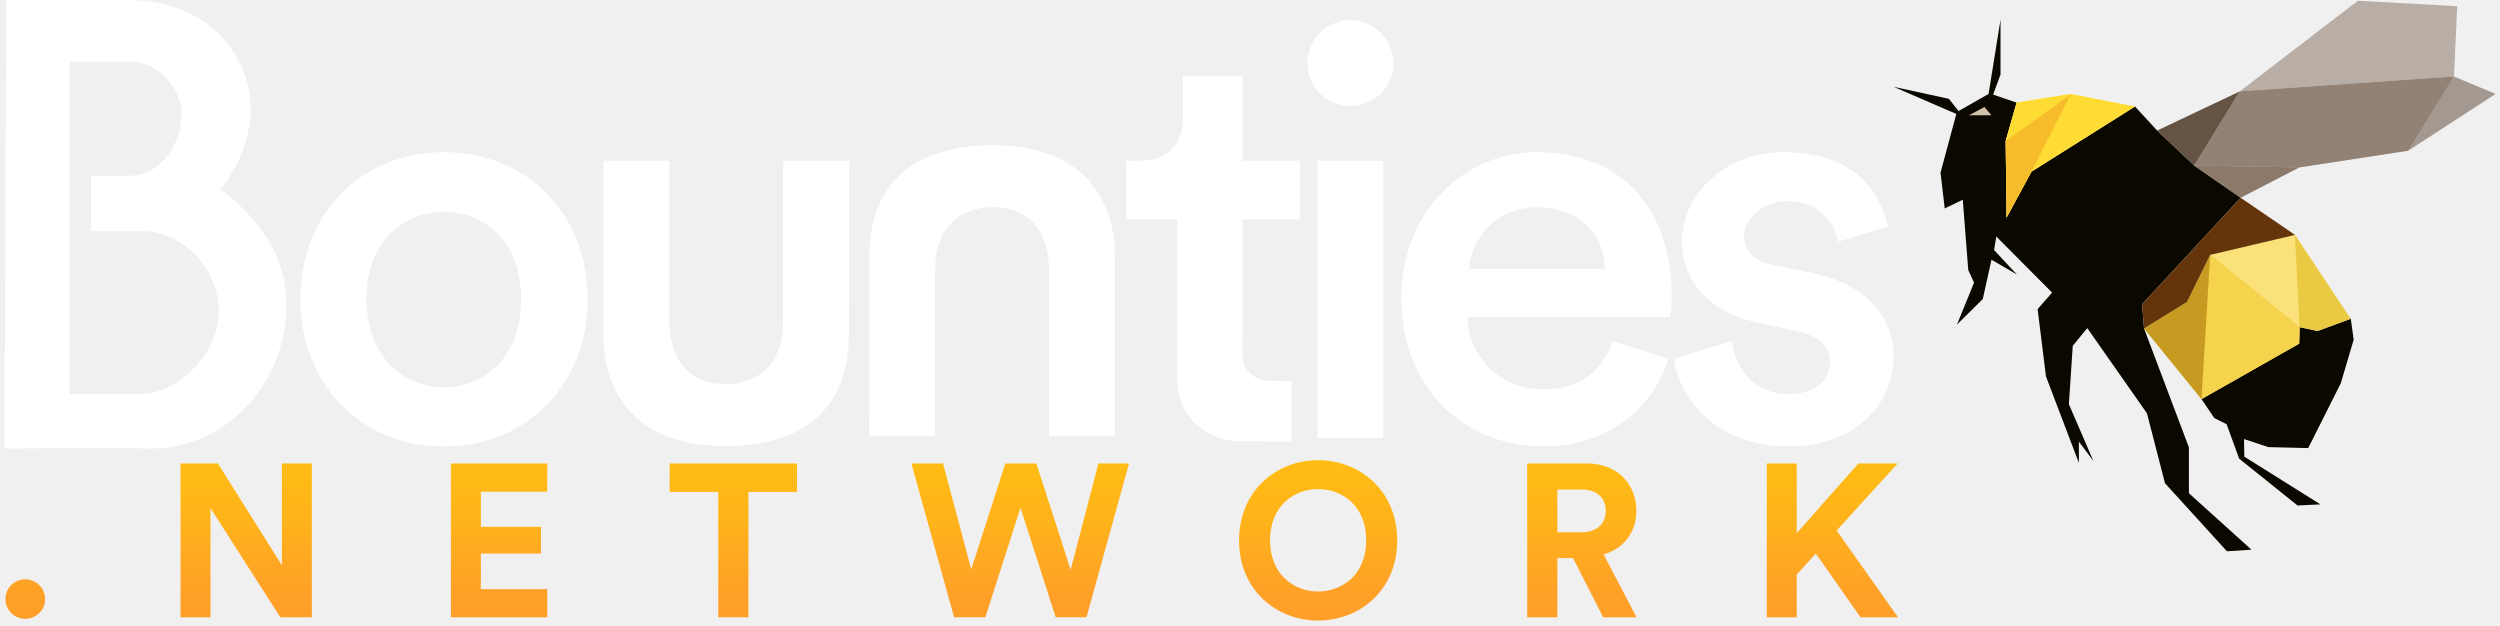
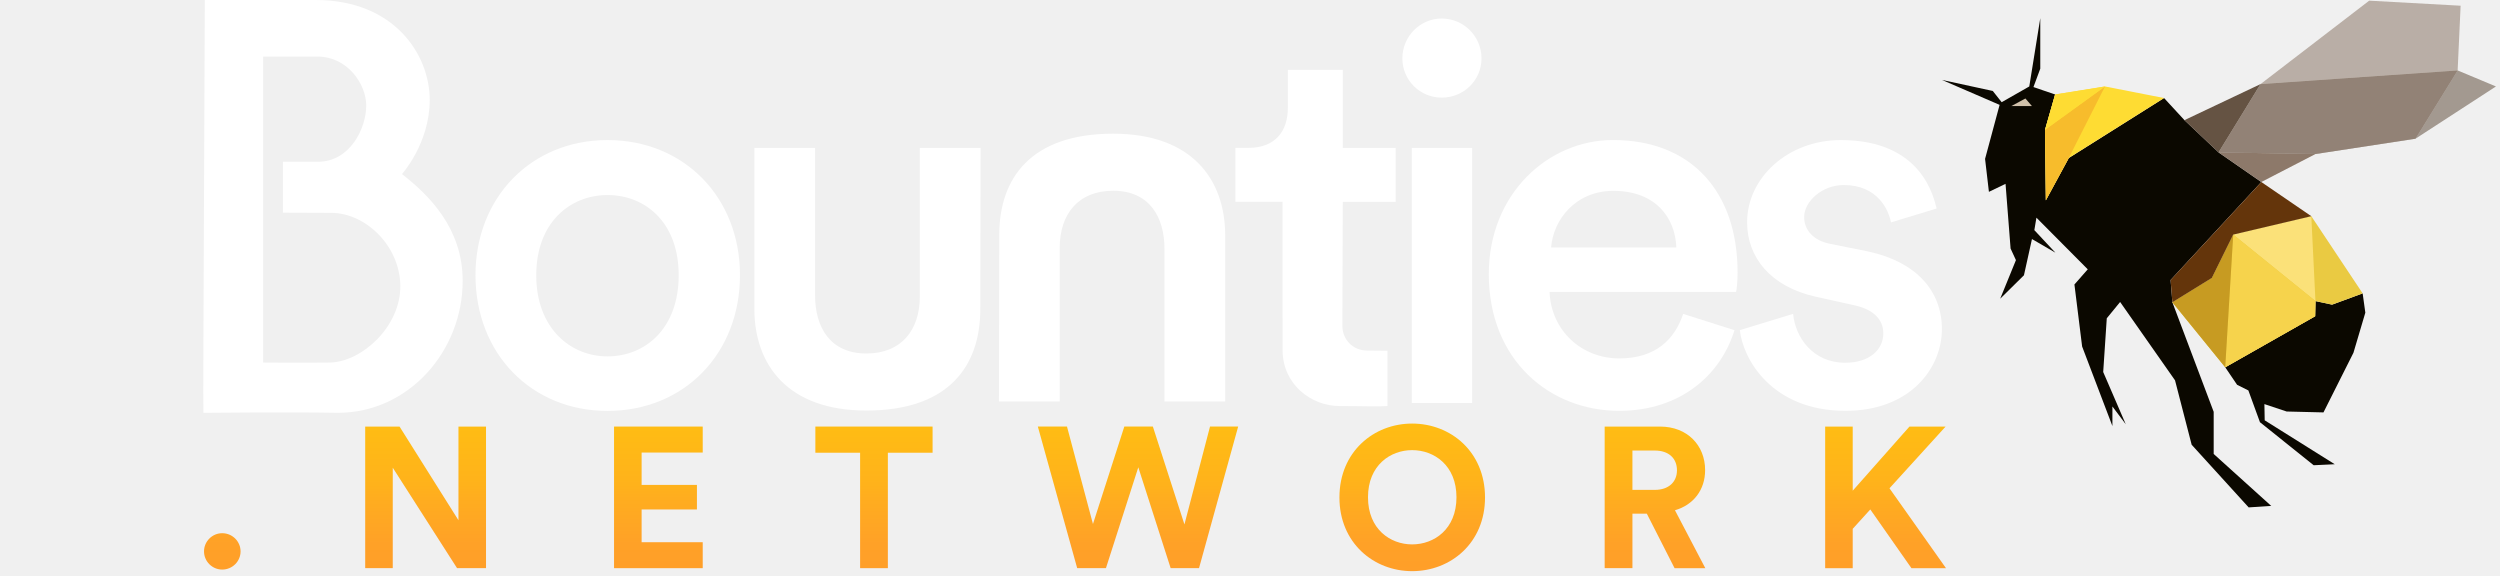
- <svg xmlns="http://www.w3.org/2000/svg" version="1.1" id="Layer_1" x="0px" y="0px" width="566.5px" height="141.699px" viewBox="66.5 0 566.5 141.699" enable-background="new 66.5 0 566.5 141.699" xml:space="preserve">
+ <svg xmlns="http://www.w3.org/2000/svg" version="1.1" id="Layer_1" x="0px" y="0px" width="615.5px" height="141.699px" viewBox="17.5 0 615.5 141.699" enable-background="new 17.5 0 615.5 141.699" xml:space="preserve">
  <path fill="#FFFFFF" d="M199.681,67.754c0,19.339-13.794,33.414-32.622,33.414c-18.693,0-32.494-14.053-32.494-33.414  c0-19.218,13.784-33.271,32.494-33.271C185.884,34.483,199.681,48.538,199.681,67.754z M184.596,67.754  c0-13.022-8.253-19.733-17.535-19.733c-9.156,0-17.538,6.711-17.538,19.733c0,13.025,8.382,19.988,17.538,19.988  C176.34,87.742,184.596,80.906,184.596,67.754z" />
  <path fill="#FFFFFF" d="M230.798,101.078c-19.259,0-27.573-11.146-27.573-25.072v-39.59h14.944v36.297  c0,7.736,3.616,14.318,12.64,14.318c8.641,0,13.152-5.803,13.152-14.051V36.415h14.96l-0.072,39.694  C258.853,90.115,251.074,101.078,230.798,101.078z" />
  <path fill="#FFFFFF" d="M348.092,36.415h13.025v13.282h-13.025l-0.099,30.593c0,3,2.299,6.022,6.154,6.022  c2.744,0,1.5,0,4.952,0.045V99.97c-2.326,0.179-6.321,0-11.732,0c-7.145,0-14.094-5.411-14.094-13.786l-0.019-36.499H321.65V36.402  h3.235c6.705,0,9.68-4.253,9.68-9.798v-9.406h13.532L348.092,36.415L348.092,36.415z" />
  <path fill="#FFFFFF" d="M372.443,4.56c5.401,0,9.805,4.388,9.805,9.804c0,5.415-4.399,9.671-9.805,9.671  c-5.302,0-9.681-4.248-9.681-9.671C362.769,8.945,367.153,4.56,372.443,4.56z M365.093,99.223V36.415h14.843v62.808H365.093  L365.093,99.223z" />
  <path fill="#FFFFFF" d="M444.526,81.294c-3.349,10.957-13.28,19.854-28.371,19.854c-17.022,0-32.112-12.373-32.112-33.662  c0-19.851,14.688-33.012,30.562-33.012c19.348,0,30.689,12.77,30.689,32.621c0,2.453-0.256,4.507-0.386,4.774h-45.912  c0.403,9.545,7.88,16.373,17.167,16.373c9.033,0,13.674-4.777,15.737-10.959L444.526,81.294z M430.213,60.918  c-0.26-7.355-5.16-13.932-15.479-13.932c-9.412,0-14.849,7.223-15.349,13.932H430.213z" />
  <path fill="#FFFFFF" d="M483.062,54.754c-0.592-3.058-3.263-9.199-11.646-9.199c-5.287,0-9.731,4.016-9.731,7.888  c0,3.348,2.453,5.802,6.315,6.571l9.537,1.925c11.862,2.58,18.061,9.797,18.061,19.083c0,9.545-7.726,20.123-23.729,20.123  c-18.179,0-25.253-12.765-26.021-19.863l13.119-4.01c0.509,5.67,4.789,12.035,12.795,12.035c6.19,0,9.41-3.353,9.41-7.224  c0-3.354-2.318-5.935-7.351-6.972l-9.286-2.062c-11.095-2.457-16.897-9.683-16.897-18.31c0-10.977,10.045-20.256,23.07-20.256  c20.205,0,22.896,14.385,23.592,16.848" />
  <path fill="#FFFFFF" d="M291.571,32.914c19.258,0,27.571,11.146,27.571,25.071v40.858h-14.949V61.278  c0-7.733-3.612-14.315-12.631-14.315c-8.641,0-13.16,5.803-13.16,14.05v37.826h-14.959l0.078-40.967  C263.508,43.88,271.293,32.914,291.571,32.914z" />
  <path fill="#FFFFFF" d="M95.194,0.001c19.454,0,28.105,13.523,28.105,24.6c0,10.694-6.832,18.25-6.832,18.25  c6.469,5.075,14.944,13.185,14.944,26.3c0,17.144-13.16,32.486-30.774,32.486c-11.556-0.226-33.054,0-33.054,0  C67.506,94.357,67.537,97.859,67.926,0L95.194,0.001L95.194,0.001z M92.237,39.826h3.529c7.932,0,11.901-8.243,11.901-13.857  c0-5.146-4.505-12.041-12.035-12.041H82.285v25.897v0.344V52.32c0,0,0,32.768,0,36.941c0-0.006,9.095,0.087,16.511,0  c7.906-0.227,17.4-8.963,17.264-18.952c-0.132-9.827-8.59-17.903-17.019-17.903l-11.89-0.045V39.826H92.237L92.237,39.826z" />
  <path fill="#FFFFFF" d="M483.062,54.754" />
  <g>
    <polygon fill="#0B0800" points="518.867,53.591 531.508,66.308 528.223,70.036 530.119,85.307 537.574,104.895 537.574,100.074    540.864,104.458 535.309,91.593 536.188,78.365 539.474,74.348 552.994,93.643 557.089,109.501 571.121,124.921 576.676,124.557    562.508,111.766 562.508,101.391 552.338,74.421 551.899,68.938 574.231,44.812 563.712,37.523 555.308,29.58 550.29,24.137    526.832,38.9 521.189,49.303 520.985,31.957 523.47,23.26 518.136,21.433 519.815,16.9 519.815,4.478 517.11,21.286    510.312,25.161 508.119,22.394 495.591,19.673 509.803,25.818 506.223,39.12 507.171,47.232 511.265,45.26 512.506,61.191    513.823,64.042 509.949,73.542 515.796,67.769 517.77,58.852 523.543,62.214 518.354,56.66  " />
    <polygon fill="#0B0800" points="565.348,90.425 568.27,94.736 571.048,96.126 573.899,103.945 587.126,114.542 592.315,114.296    575.068,103.482 574.996,99.488 580.477,101.314 589.538,101.535 596.921,86.845 599.844,76.979 599.185,72.229 591.657,75.003    587.565,74.126 587.492,77.855  " />
    <polygon fill="#FEDC33" points="535.747,21.286 550.29,24.137 526.832,38.9 521.189,49.303 520.985,31.957 523.47,23.26  " />
    <polygon fill="#F7BC2C" points="521.189,49.303 526.832,38.9 535.747,21.286 520.985,31.957  " />
    <polygon fill="#FEDC33" points="520.985,31.957 535.747,21.286 523.47,23.26  " />
    <polygon fill="#EACA42" points="586.542,53.226 599.185,72.229 591.657,75.003 587.565,74.126 587.492,77.855 565.348,90.425    552.338,74.421 562.059,68.427 567.32,57.757  " />
    <polygon fill="#FBE179" points="586.542,53.226 587.565,74.126 567.32,57.757  " />
    <polygon fill="#F6D34C" points="567.32,57.757 565.348,90.425 587.492,77.855 587.565,74.126  " />
    <polygon fill="#C79B22" points="567.32,57.757 565.348,90.425 552.338,74.421 562.059,68.427  " />
    <polygon fill="#64350B" points="586.542,53.226 567.32,57.757 562.059,68.427 552.338,74.421 551.899,68.938 574.231,44.812  " />
    <polygon opacity="0.9" fill="#554130" enable-background="new    " points="574.041,20.703 555.308,29.58 563.712,37.523  " />
    <polygon opacity="0.9" fill="#826C5B" enable-background="new    " points="587.565,37.923 563.712,37.523 574.231,44.812  " />
    <polygon opacity="0.5" fill="#554130" enable-background="new    " points="587.565,37.923 563.712,37.523 574.041,20.703    622.572,17.341 612.194,34.15  " />
    <polygon opacity="0.5" fill="#554130" enable-background="new    " points="612.194,34.15 622.572,17.341 632,21.286  " />
    <polygon opacity="0.5" fill="#826C5B" enable-background="new    " points="574.041,20.703 600.794,0.165 623.304,1.407    622.572,17.341  " />
    <polygon opacity="0.5" fill="#826C5B" enable-background="new    " points="587.565,37.923 563.712,37.523 574.041,20.703    622.572,17.341 612.194,34.15  " />
    <polygon fill="#D2C2AB" points="516.16,24.247 517.77,26.12 512.668,26.12  " />
  </g>
  <g>
    <linearGradient id="SVGID_1_" gradientUnits="userSpaceOnUse" x1="-143.771" y1="1294.046" x2="-143.771" y2="1337.328" gradientTransform="matrix(1 0 0 1 216 -1191.46)">
      <stop offset="0" style="stop-color:#FFBE12" />
      <stop offset="0.388" style="stop-color:#FFB21B" />
      <stop offset="0.463" style="stop-color:#FFAD1F" />
      <stop offset="0.724" style="stop-color:#FFA127" />
      <stop offset="0.984" style="stop-color:#FF9D2A" />
    </linearGradient>
    <path fill="url(#SVGID_1_)" d="M72.205,131.275c2.506,0,4.523,2.02,4.523,4.479c0,2.455-2.018,4.475-4.523,4.475   c-2.46,0-4.475-2.02-4.475-4.475C67.73,133.294,69.744,131.275,72.205,131.275z" />
    <linearGradient id="SVGID_2_" gradientUnits="userSpaceOnUse" x1="-93.716" y1="1294.055" x2="-93.716" y2="1337.324" gradientTransform="matrix(1 0 0 1 216 -1191.46)">
      <stop offset="0" style="stop-color:#FFBE12" />
      <stop offset="0.388" style="stop-color:#FFB21B" />
      <stop offset="0.463" style="stop-color:#FFAD1F" />
      <stop offset="0.724" style="stop-color:#FFA127" />
      <stop offset="0.984" style="stop-color:#FF9D2A" />
    </linearGradient>
    <path fill="url(#SVGID_2_)" d="M130.028,139.882l-15.832-24.733v24.733h-6.785v-34.86h8.456l14.505,23.062v-23.062h6.785v34.86   H130.028z" />
    <linearGradient id="SVGID_3_" gradientUnits="userSpaceOnUse" x1="-36.406" y1="1294.055" x2="-36.406" y2="1337.327" gradientTransform="matrix(1 0 0 1 216 -1191.46)">
      <stop offset="0" style="stop-color:#FFBE12" />
      <stop offset="0.388" style="stop-color:#FFB21B" />
      <stop offset="0.463" style="stop-color:#FFAD1F" />
      <stop offset="0.724" style="stop-color:#FFA127" />
      <stop offset="0.984" style="stop-color:#FF9D2A" />
    </linearGradient>
    <path fill="url(#SVGID_3_)" d="M168.678,139.882v-34.86h21.832v6.395h-15.045v7.965h13.619v6.049h-13.619v8.062h15.045v6.393   h-21.832V139.882z" />
    <linearGradient id="SVGID_4_" gradientUnits="userSpaceOnUse" x1="16.672" y1="1294.055" x2="16.672" y2="1337.323" gradientTransform="matrix(1 0 0 1 216 -1191.46)">
      <stop offset="0" style="stop-color:#FFBE12" />
      <stop offset="0.388" style="stop-color:#FFB21B" />
      <stop offset="0.463" style="stop-color:#FFAD1F" />
      <stop offset="0.724" style="stop-color:#FFA127" />
      <stop offset="0.984" style="stop-color:#FF9D2A" />
    </linearGradient>
    <path fill="url(#SVGID_4_)" d="M236.091,111.462v28.42h-6.834v-28.42h-11.016v-6.44h28.862v6.44H236.091L236.091,111.462z" />
    <linearGradient id="SVGID_5_" gradientUnits="userSpaceOnUse" x1="81.676" y1="1294.058" x2="81.676" y2="1337.324" gradientTransform="matrix(1 0 0 1 216 -1191.46)">
      <stop offset="0" style="stop-color:#FFBE12" />
      <stop offset="0.388" style="stop-color:#FFB21B" />
      <stop offset="0.463" style="stop-color:#FFAD1F" />
      <stop offset="0.724" style="stop-color:#FFA127" />
      <stop offset="0.984" style="stop-color:#FF9D2A" />
    </linearGradient>
    <path fill="url(#SVGID_5_)" d="M315.405,105.021h6.932l-9.638,34.858h-6.984l-7.966-24.83l-7.967,24.83h-7.078l-9.688-34.858h7.178   l6.393,23.994l7.72-23.994h7.03l7.771,24.092L315.405,105.021z" />
    <linearGradient id="SVGID_6_" gradientUnits="userSpaceOnUse" x1="149.19" y1="1294.054" x2="149.19" y2="1337.325" gradientTransform="matrix(1 0 0 1 216 -1191.46)">
      <stop offset="0" style="stop-color:#FFBE12" />
      <stop offset="0.388" style="stop-color:#FFB21B" />
      <stop offset="0.463" style="stop-color:#FFAD1F" />
      <stop offset="0.724" style="stop-color:#FFA127" />
      <stop offset="0.984" style="stop-color:#FF9D2A" />
    </linearGradient>
    <path fill="url(#SVGID_6_)" d="M365.166,104.281c9.491,0,17.947,6.934,17.947,18.193c0,11.209-8.456,18.145-17.947,18.145   c-9.438,0-17.898-6.936-17.898-18.145C347.268,111.214,355.728,104.281,365.166,104.281z M365.166,134.031   c5.41,0,10.917-3.738,10.917-11.605c0-7.865-5.506-11.604-10.917-11.604c-5.359,0-10.866,3.736-10.866,11.604   C354.3,130.294,359.807,134.031,365.166,134.031z" />
    <linearGradient id="SVGID_7_" gradientUnits="userSpaceOnUse" x1="208.958" y1="1294.055" x2="208.958" y2="1337.326" gradientTransform="matrix(1 0 0 1 216 -1191.46)">
      <stop offset="0" style="stop-color:#FFBE12" />
      <stop offset="0.388" style="stop-color:#FFB21B" />
      <stop offset="0.463" style="stop-color:#FFAD1F" />
      <stop offset="0.724" style="stop-color:#FFA127" />
      <stop offset="0.984" style="stop-color:#FF9D2A" />
    </linearGradient>
    <path fill="url(#SVGID_7_)" d="M422.943,126.458h-3.539v13.424h-6.836v-34.86h13.622c6.782,0,11.11,4.672,11.11,10.719   c0,4.867-2.853,8.557-7.425,9.885l7.473,14.26h-7.569L422.943,126.458z M424.909,120.607c3.44,0,5.46-1.967,5.46-4.818   c0-2.947-2.02-4.865-5.46-4.865h-5.507v9.686L424.909,120.607L424.909,120.607z" />
    <linearGradient id="SVGID_8_" gradientUnits="userSpaceOnUse" x1="265.727" y1="1294.057" x2="265.727" y2="1337.326" gradientTransform="matrix(1 0 0 1 216 -1191.46)">
      <stop offset="0" style="stop-color:#FFBE12" />
      <stop offset="0.388" style="stop-color:#FFB21B" />
      <stop offset="0.463" style="stop-color:#FFAD1F" />
      <stop offset="0.724" style="stop-color:#FFA127" />
      <stop offset="0.984" style="stop-color:#FF9D2A" />
    </linearGradient>
    <path fill="url(#SVGID_8_)" d="M477.967,125.425l-4.328,4.771v9.688h-6.785v-34.859h6.785v15.783l13.965-15.783h8.899   l-13.816,15.191l13.915,19.668h-8.507L477.967,125.425z" />
  </g>
</svg>
